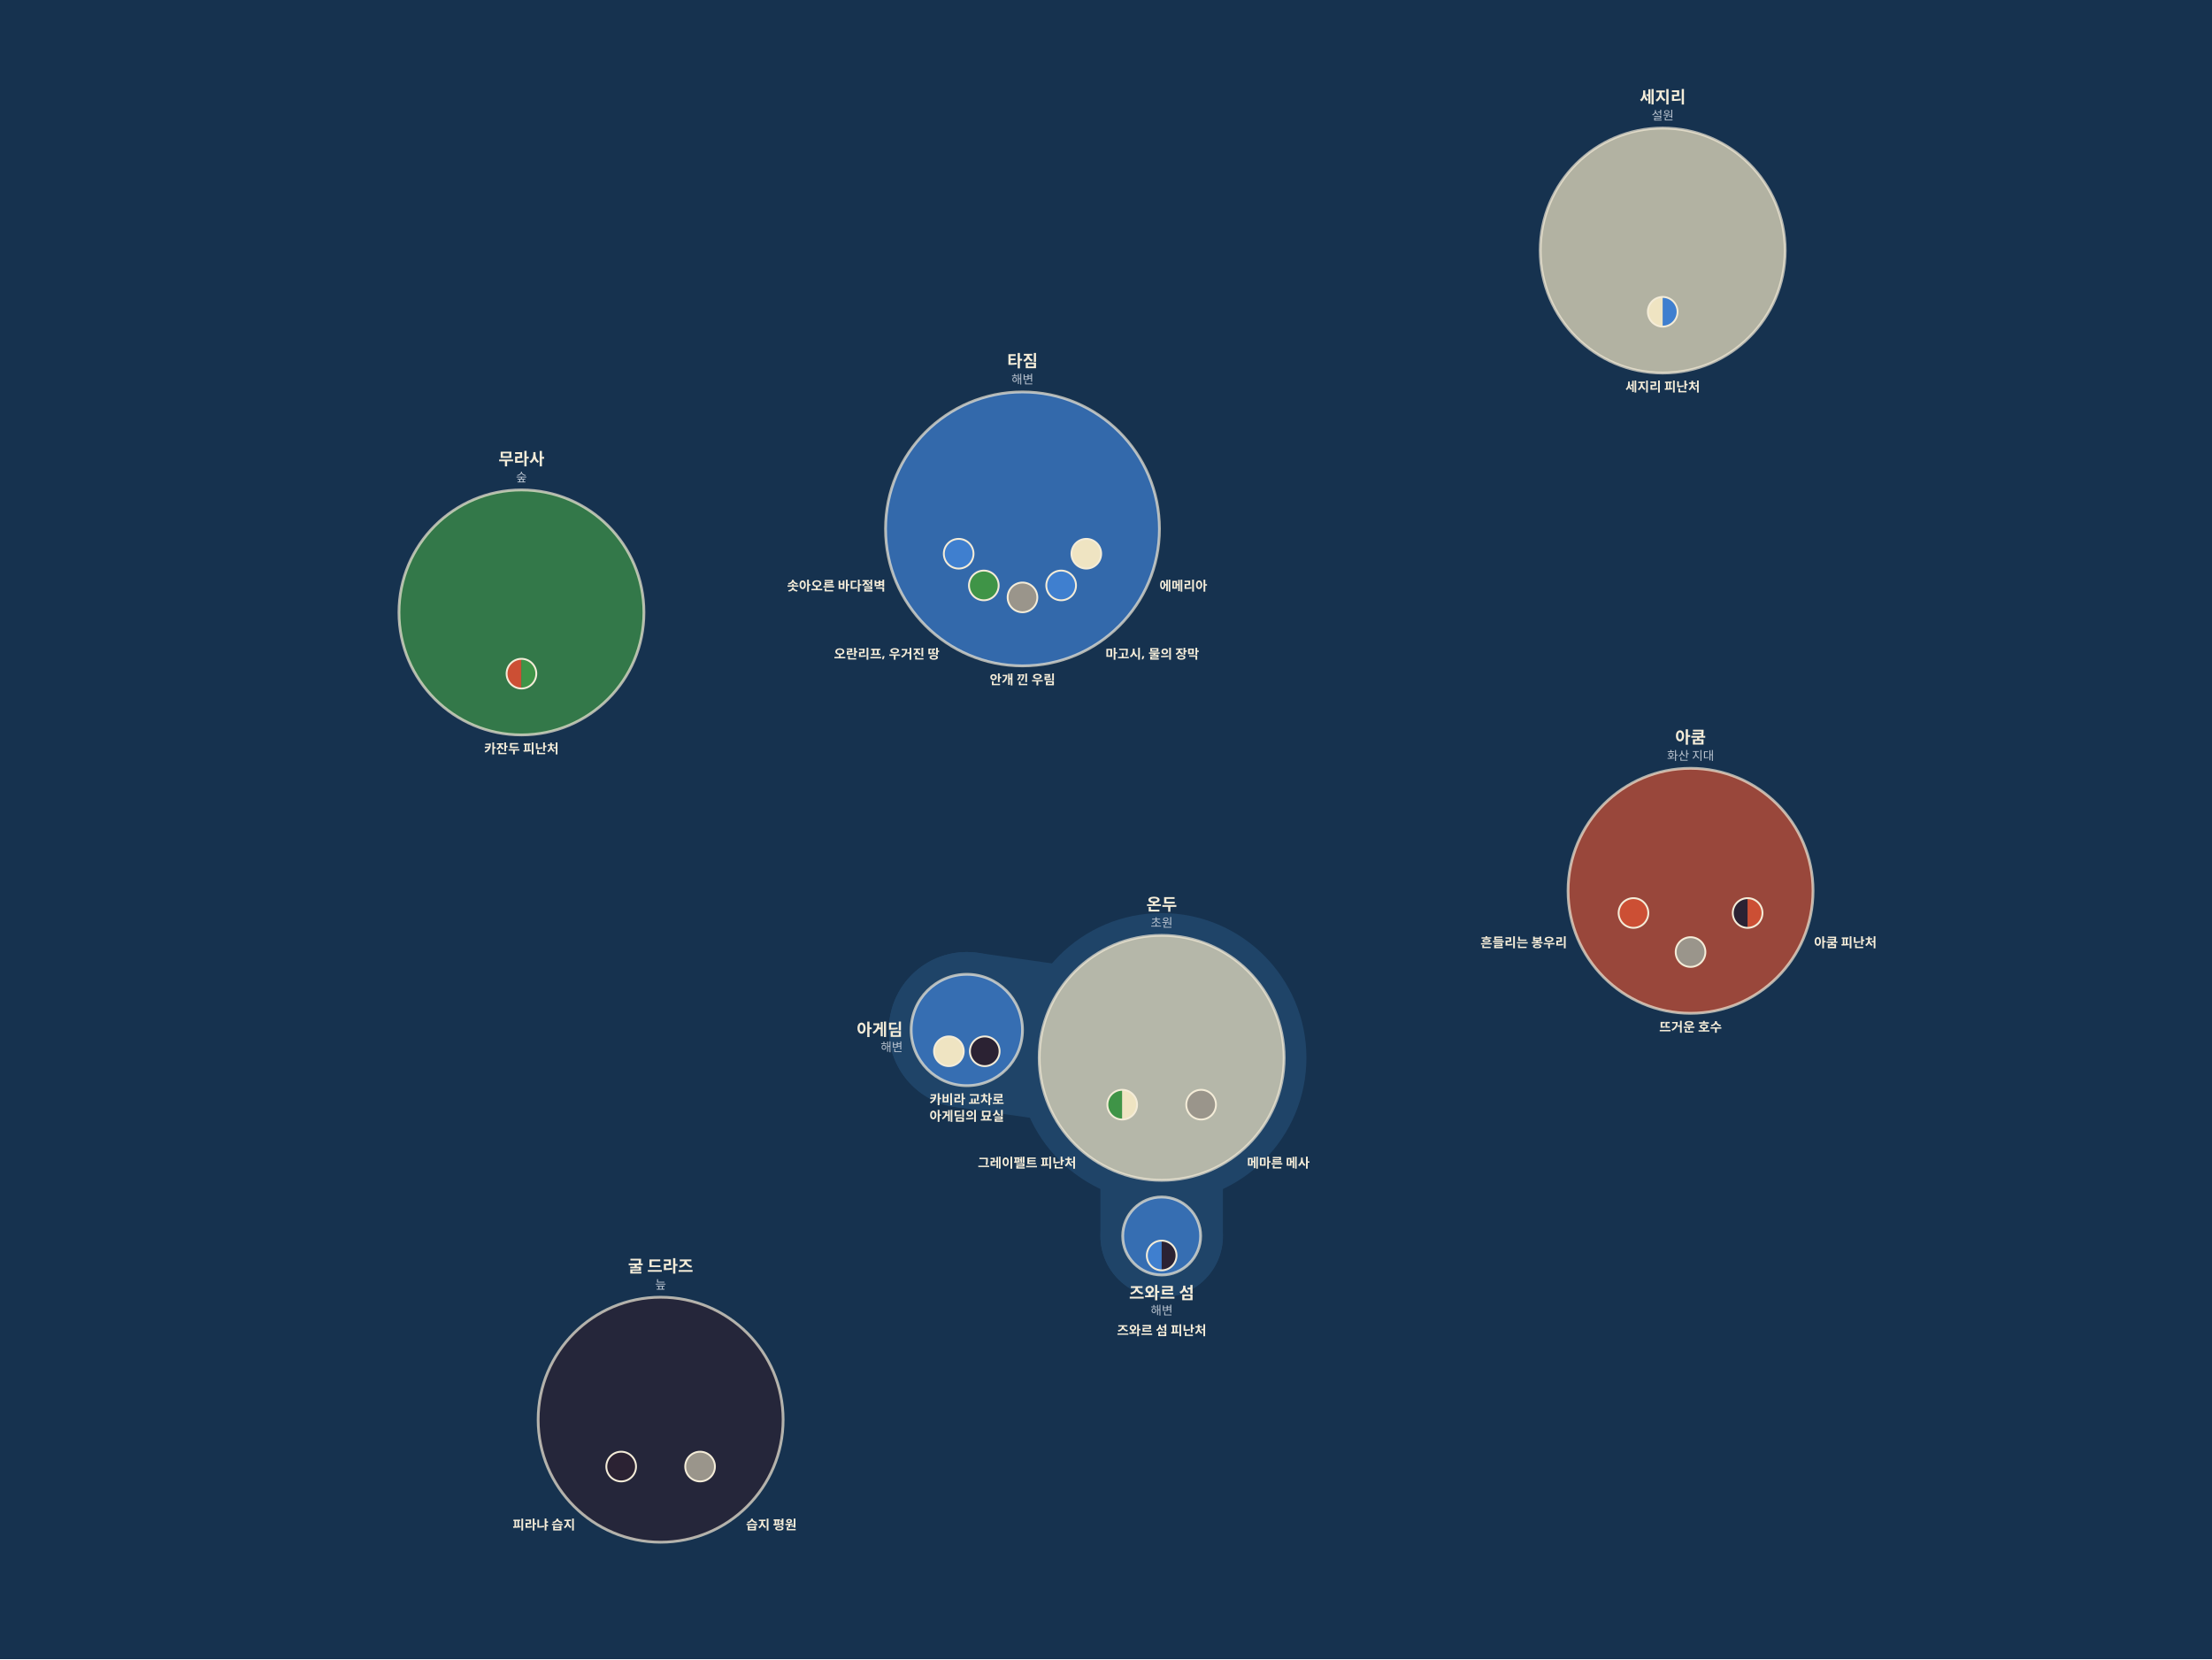
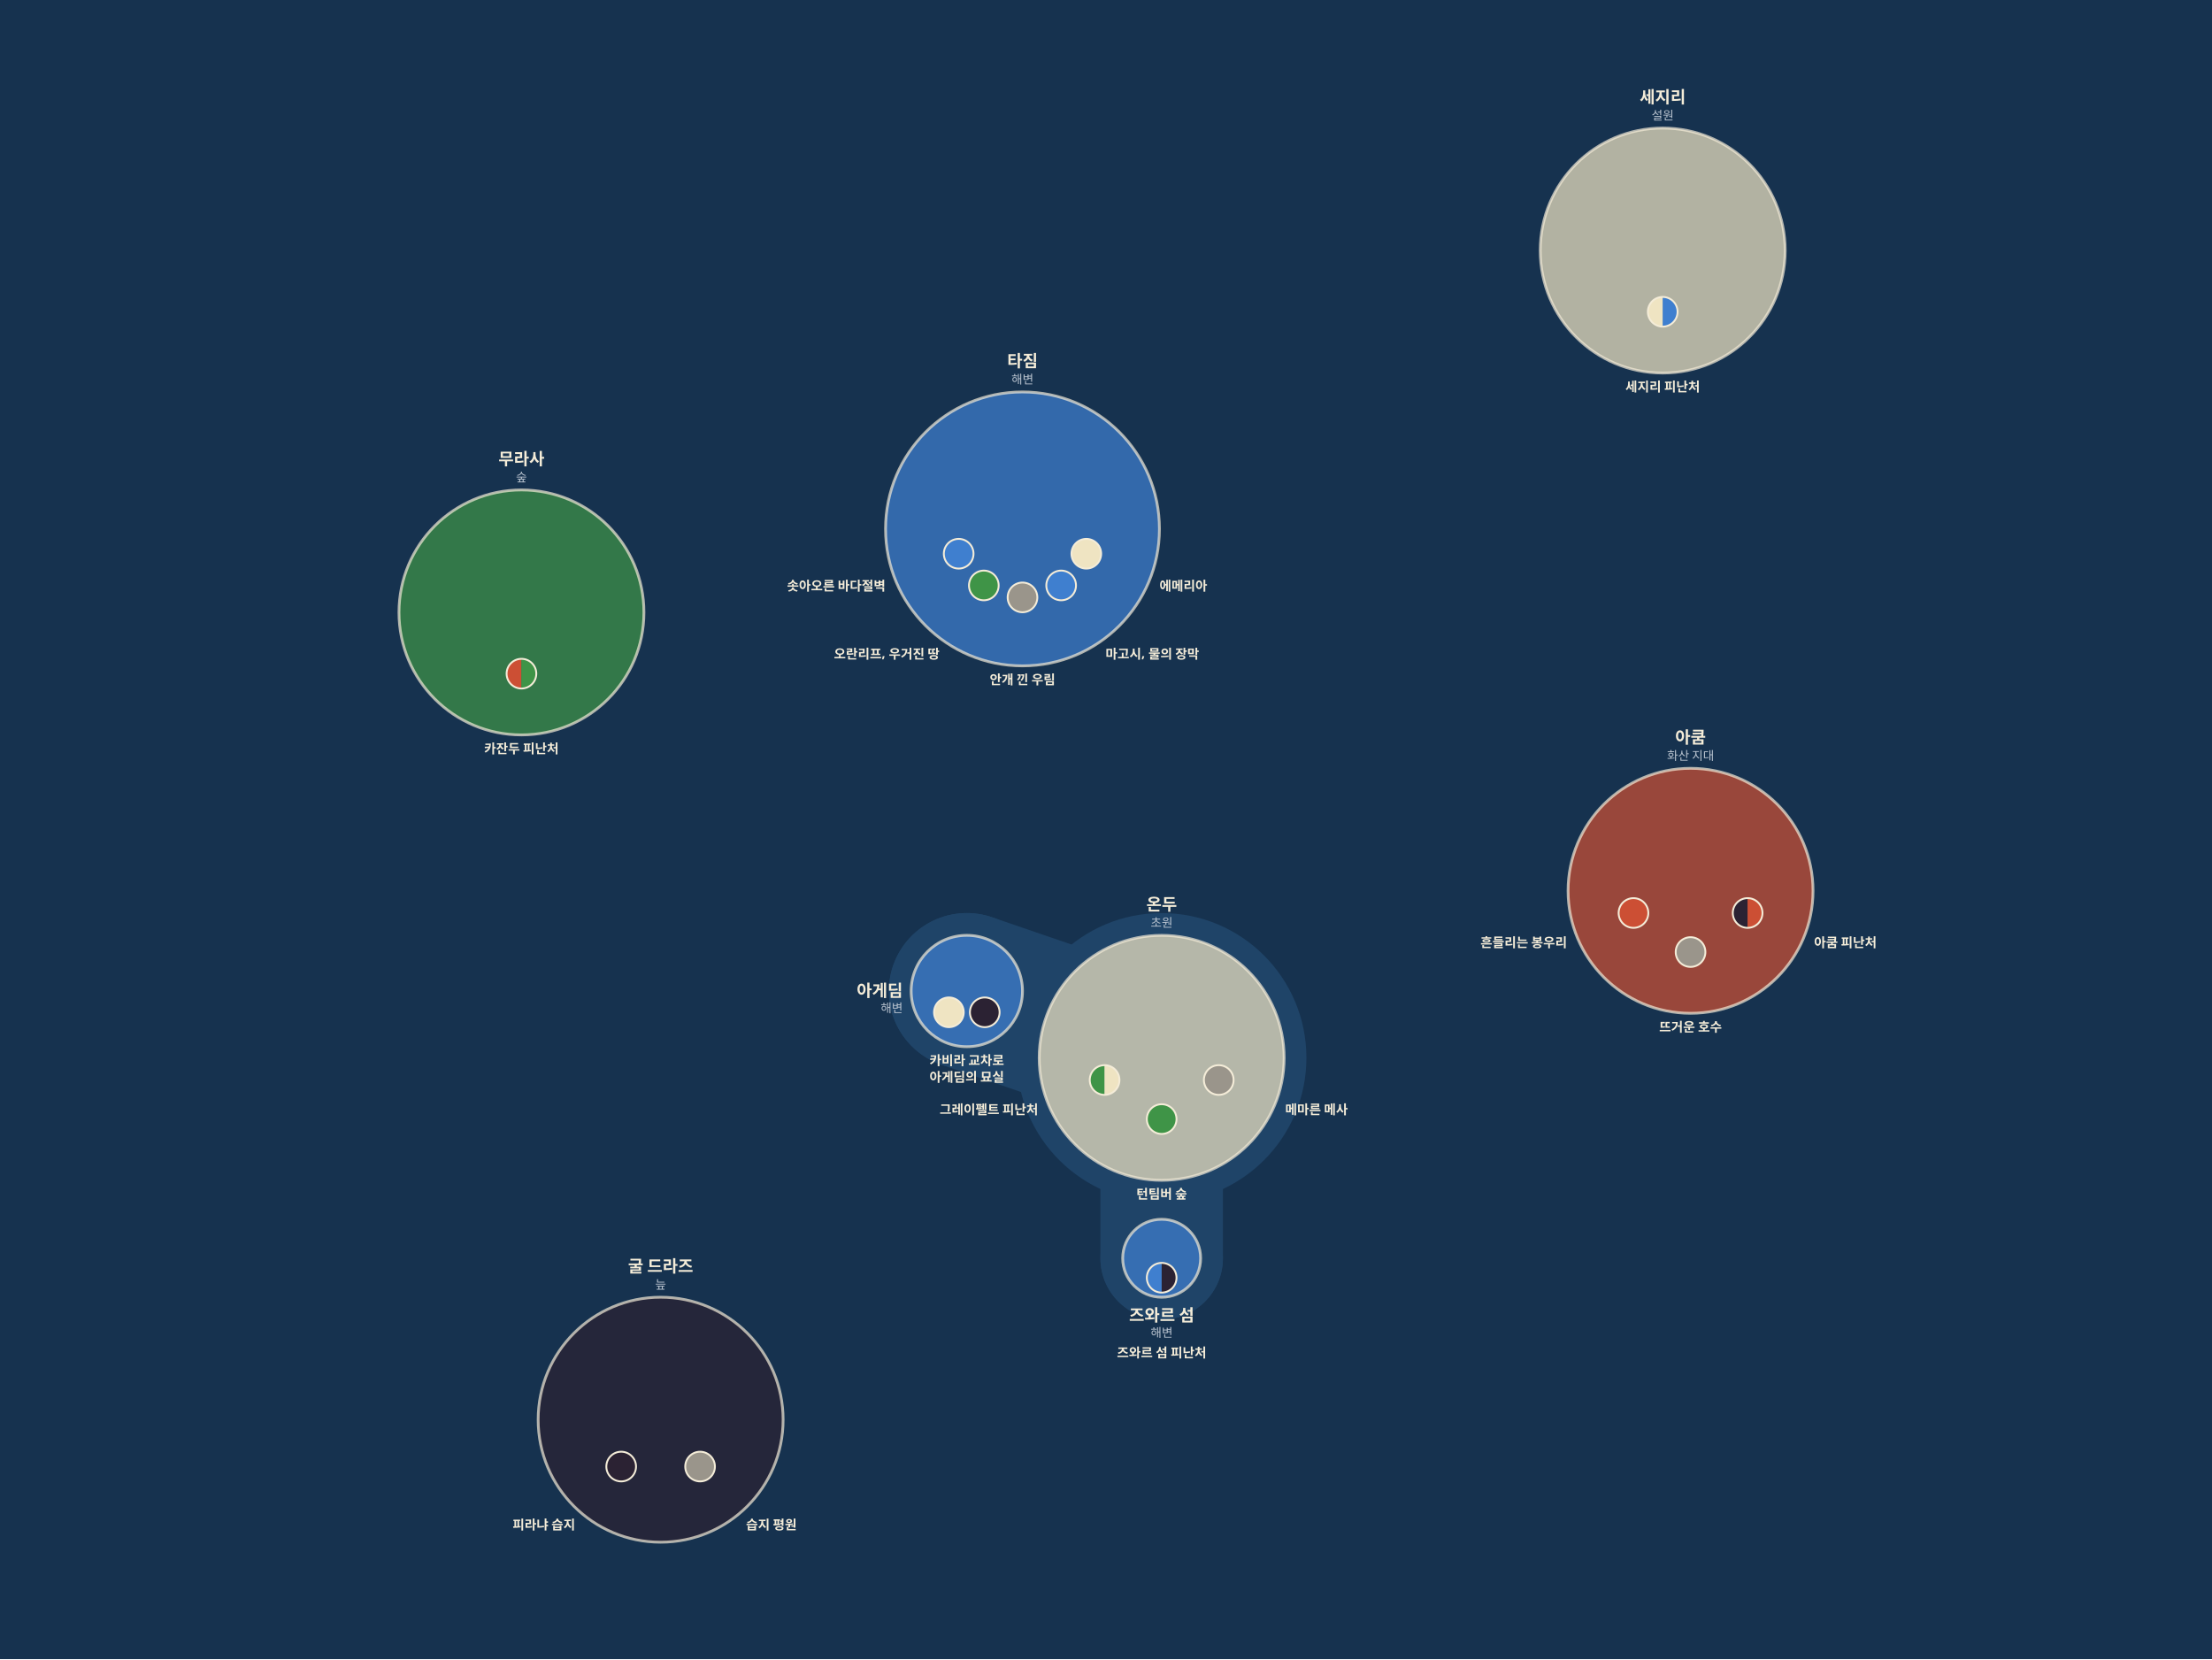
<svg xmlns="http://www.w3.org/2000/svg" viewBox="128 0 2384 1788" width="2384" height="1788">
  <style>
    .name { font: 600 18px sans-serif; fill: #f4ecd8; }
    .terrain { font: 13px sans-serif; fill: #b9c3cf; }
    .area { font: 600 14px sans-serif; fill: #f4ecd8; }
  </style>
  <rect x="128" y="0" width="2384" height="1788" fill="#16324f" />
-   <line x1="1380" y1="1140" x2="1170" y2="1110" stroke="#1f4468" stroke-width="168" stroke-linecap="round" />
-   <line x1="1380" y1="1140" x2="1380" y2="1332" stroke="#1f4468" stroke-width="132" stroke-linecap="round" />
+   <line x1="1380" y1="1140" x2="1170" y2="1068" stroke="#1f4468" stroke-width="168" stroke-linecap="round" />
+   <line x1="1380" y1="1140" x2="1380" y2="1356" stroke="#1f4468" stroke-width="132" stroke-linecap="round" />
  <circle cx="1380" cy="1140" r="156" fill="#1f4468" />
-   <circle cx="1170" cy="1110" r="84" fill="#1f4468" />
-   <circle cx="1380" cy="1332" r="66" fill="#1f4468" />
-   <circle cx="1170" cy="1110" r="60" fill="#3f7fcf" fill-opacity="0.72" stroke="#f4ecd8" stroke-opacity="0.7" stroke-width="3" />
+   <circle cx="1170" cy="1068" r="84" fill="#1f4468" />
+   <circle cx="1380" cy="1356" r="66" fill="#1f4468" />
+   <circle cx="1170" cy="1068" r="60" fill="#3f7fcf" fill-opacity="0.72" stroke="#f4ecd8" stroke-opacity="0.7" stroke-width="3" />
  <circle cx="1950" cy="960" r="132" fill="#cc4f34" fill-opacity="0.72" stroke="#f4ecd8" stroke-opacity="0.7" stroke-width="3" />
  <circle cx="840" cy="1530" r="132" fill="#2b2233" fill-opacity="0.72" stroke="#f4ecd8" stroke-opacity="0.7" stroke-width="3" />
-   <circle cx="1380" cy="1332" r="42" fill="#3f7fcf" fill-opacity="0.72" stroke="#f4ecd8" stroke-opacity="0.7" stroke-width="3" />
+   <circle cx="1380" cy="1356" r="42" fill="#3f7fcf" fill-opacity="0.72" stroke="#f4ecd8" stroke-opacity="0.7" stroke-width="3" />
  <circle cx="690" cy="660" r="132" fill="#3f9447" fill-opacity="0.72" stroke="#f4ecd8" stroke-opacity="0.7" stroke-width="3" />
  <circle cx="1380" cy="1140" r="132" fill="#efe4c2" fill-opacity="0.72" stroke="#f4ecd8" stroke-opacity="0.7" stroke-width="3" />
  <circle cx="1920" cy="270" r="132" fill="#efe4c2" fill-opacity="0.72" stroke="#f4ecd8" stroke-opacity="0.7" stroke-width="3" />
  <circle cx="1230" cy="570" r="147.6" fill="#3f7fcf" fill-opacity="0.72" stroke="#f4ecd8" stroke-opacity="0.7" stroke-width="3" />
  <g>
-     <circle cx="1189.327" cy="1132.945" r="16" fill="#2b2233" stroke="#f4ecd8" stroke-width="2" />
-     <text x="1170" y="1207.8" text-anchor="middle" class="area">아게딤의 묘실</text>
+     <circle cx="1189.327" cy="1090.945" r="16" fill="#2b2233" stroke="#f4ecd8" stroke-width="2" />
+     <text x="1170" y="1165.8" text-anchor="middle" class="area">아게딤의 묘실</text>
  </g>
  <g>
    <path d="M2011.515 967.916A16 16 0 0 0 2011.515 999.916Z" fill="#2b2233" />
    <path d="M2011.515 967.916A16 16 0 0 1 2011.515 999.916Z" fill="#cc4f34" />
    <circle cx="2011.515" cy="983.916" r="16" fill="none" stroke="#f4ecd8" stroke-width="2" />
    <text x="2083.095" y="1020.745" text-anchor="start" class="area">아쿰 피난처</text>
  </g>
  <g>
-     <circle cx="1422.518" cy="1190.48" r="16" fill="#9a958b" stroke="#f4ecd8" stroke-width="2" />
-     <text x="1471.994" y="1258.219" text-anchor="start" class="area">메마른 메사</text>
+     <circle cx="1441.515" cy="1163.916" r="16" fill="#9a958b" stroke="#f4ecd8" stroke-width="2" />
+     <text x="1513.095" y="1200.745" text-anchor="start" class="area">메마른 메사</text>
  </g>
  <g>
    <circle cx="1298.784" cy="596.742" r="16" fill="#efe4c2" stroke="#f4ecd8" stroke-width="2" />
    <text x="1377.635" y="636.397" text-anchor="start" class="area">에메리아</text>
  </g>
  <g>
-     <path d="M1337.482 1174.48A16 16 0 0 0 1337.482 1206.48Z" fill="#3f9447" />
-     <path d="M1337.482 1174.48A16 16 0 0 1 1337.482 1206.48Z" fill="#efe4c2" />
-     <circle cx="1337.482" cy="1190.48" r="16" fill="none" stroke="#f4ecd8" stroke-width="2" />
-     <text x="1288.006" y="1258.219" text-anchor="end" class="area">그레이펠트 피난처</text>
+     <path d="M1318.485 1147.916A16 16 0 0 0 1318.485 1179.916Z" fill="#3f9447" />
+     <path d="M1318.485 1147.916A16 16 0 0 1 1318.485 1179.916Z" fill="#efe4c2" />
+     <circle cx="1318.485" cy="1163.916" r="16" fill="none" stroke="#f4ecd8" stroke-width="2" />
+     <text x="1246.905" y="1200.745" text-anchor="end" class="area">그레이펠트 피난처</text>
  </g>
  <g>
-     <path d="M1380 1337A16 16 0 0 0 1380 1369Z" fill="#3f7fcf" />
-     <path d="M1380 1337A16 16 0 0 1 1380 1369Z" fill="#2b2233" />
-     <circle cx="1380" cy="1353" r="16" fill="none" stroke="#f4ecd8" stroke-width="2" />
-     <text x="1380" y="1438.8" text-anchor="middle" class="area">즈와르 섬 피난처</text>
+     <path d="M1380 1361A16 16 0 0 0 1380 1393Z" fill="#3f7fcf" />
+     <path d="M1380 1361A16 16 0 0 1 1380 1393Z" fill="#2b2233" />
+     <circle cx="1380" cy="1377" r="16" fill="none" stroke="#f4ecd8" stroke-width="2" />
+     <text x="1380" y="1462.8" text-anchor="middle" class="area">즈와르 섬 피난처</text>
  </g>
  <g>
-     <circle cx="1150.673" cy="1132.945" r="16" fill="#efe4c2" stroke="#f4ecd8" stroke-width="2" />
-     <text x="1170" y="1189.8" text-anchor="middle" class="area">카비라 교차로</text>
+     <circle cx="1150.673" cy="1090.945" r="16" fill="#efe4c2" stroke="#f4ecd8" stroke-width="2" />
+     <text x="1170" y="1147.8" text-anchor="middle" class="area">카비라 교차로</text>
  </g>
  <g>
    <path d="M690 710A16 16 0 0 0 690 742Z" fill="#cc4f34" />
    <path d="M690 710A16 16 0 0 1 690 742Z" fill="#3f9447" />
    <circle cx="690" cy="726" r="16" fill="none" stroke="#f4ecd8" stroke-width="2" />
    <text x="690" y="811.8" text-anchor="middle" class="area">카잔두 피난처</text>
  </g>
  <g>
    <circle cx="1271.671" cy="630.91" r="16" fill="#3f7fcf" stroke="#f4ecd8" stroke-width="2" />
    <text x="1319.439" y="709.733" text-anchor="start" class="area">마고시, 물의 장막</text>
  </g>
  <g>
    <circle cx="882.518" cy="1580.48" r="16" fill="#9a958b" stroke="#f4ecd8" stroke-width="2" />
    <text x="931.994" y="1648.219" text-anchor="start" class="area">습지 평원</text>
  </g>
  <g>
    <circle cx="1230" cy="643.8" r="16" fill="#9a958b" stroke="#f4ecd8" stroke-width="2" />
    <text x="1230" y="737.4" text-anchor="middle" class="area">안개 낀 우림</text>
  </g>
  <g>
    <circle cx="1188.329" cy="630.91" r="16" fill="#3f9447" stroke="#f4ecd8" stroke-width="2" />
    <text x="1140.561" y="709.733" text-anchor="end" class="area">오란리프, 우거진 땅</text>
  </g>
  <g>
    <circle cx="797.482" cy="1580.48" r="16" fill="#2b2233" stroke="#f4ecd8" stroke-width="2" />
    <text x="748.006" y="1648.219" text-anchor="end" class="area">피라냐 습지</text>
  </g>
  <g>
    <circle cx="1950" cy="1026" r="16" fill="#9a958b" stroke="#f4ecd8" stroke-width="2" />
    <text x="1950" y="1111.8" text-anchor="middle" class="area">뜨거운 호수</text>
  </g>
  <g>
    <path d="M1920 320A16 16 0 0 0 1920 352Z" fill="#efe4c2" />
    <path d="M1920 320A16 16 0 0 1 1920 352Z" fill="#3f7fcf" />
    <circle cx="1920" cy="336" r="16" fill="none" stroke="#f4ecd8" stroke-width="2" />
    <text x="1920" y="421.8" text-anchor="middle" class="area">세지리 피난처</text>
  </g>
  <g>
    <circle cx="1161.216" cy="596.742" r="16" fill="#3f7fcf" stroke="#f4ecd8" stroke-width="2" />
    <text x="1082.365" y="636.397" text-anchor="end" class="area">솟아오른 바다절벽</text>
  </g>
  <g>
    <circle cx="1888.485" cy="983.916" r="16" fill="#cc4f34" stroke="#f4ecd8" stroke-width="2" />
    <text x="1816.905" y="1020.745" text-anchor="end" class="area">흔들리는 봉우리</text>
  </g>
  <g>
-     <text x="1101" y="1116" text-anchor="end" class="name">아게딤</text>
-     <text x="1101" y="1133" text-anchor="end" class="terrain">해변</text>
+     <circle cx="1380" cy="1206" r="16" fill="#3f9447" stroke="#f4ecd8" stroke-width="2" />
+     <text x="1380" y="1291.8" text-anchor="middle" class="area">턴팀버 숲</text>
+   </g>
+   <g>
+     <text x="1101" y="1074" text-anchor="end" class="name">아게딤</text>
+     <text x="1101" y="1091" text-anchor="end" class="terrain">해변</text>
  </g>
  <g>
    <text x="1950" y="801" text-anchor="middle" class="name">아쿰</text>
    <text x="1950" y="819" text-anchor="middle" class="terrain">화산 지대</text>
  </g>
  <g>
    <text x="840" y="1371" text-anchor="middle" class="name">굴 드라즈</text>
    <text x="840" y="1389" text-anchor="middle" class="terrain">늪</text>
  </g>
  <g>
-     <text x="1380" y="1399.8" text-anchor="middle" class="name">즈와르 섬</text>
-     <text x="1380" y="1416.8" text-anchor="middle" class="terrain">해변</text>
+     <text x="1380" y="1423.8" text-anchor="middle" class="name">즈와르 섬</text>
+     <text x="1380" y="1440.8" text-anchor="middle" class="terrain">해변</text>
  </g>
  <g>
    <text x="690" y="501" text-anchor="middle" class="name">무라사</text>
    <text x="690" y="519" text-anchor="middle" class="terrain">숲</text>
  </g>
  <g>
    <text x="1380" y="981" text-anchor="middle" class="name">온두</text>
    <text x="1380" y="999" text-anchor="middle" class="terrain">초원</text>
  </g>
  <g>
    <text x="1920" y="111" text-anchor="middle" class="name">세지리</text>
    <text x="1920" y="129" text-anchor="middle" class="terrain">설원</text>
  </g>
  <g>
    <text x="1230" y="395.4" text-anchor="middle" class="name">타짐</text>
    <text x="1230" y="413.4" text-anchor="middle" class="terrain">해변</text>
  </g>
</svg>
